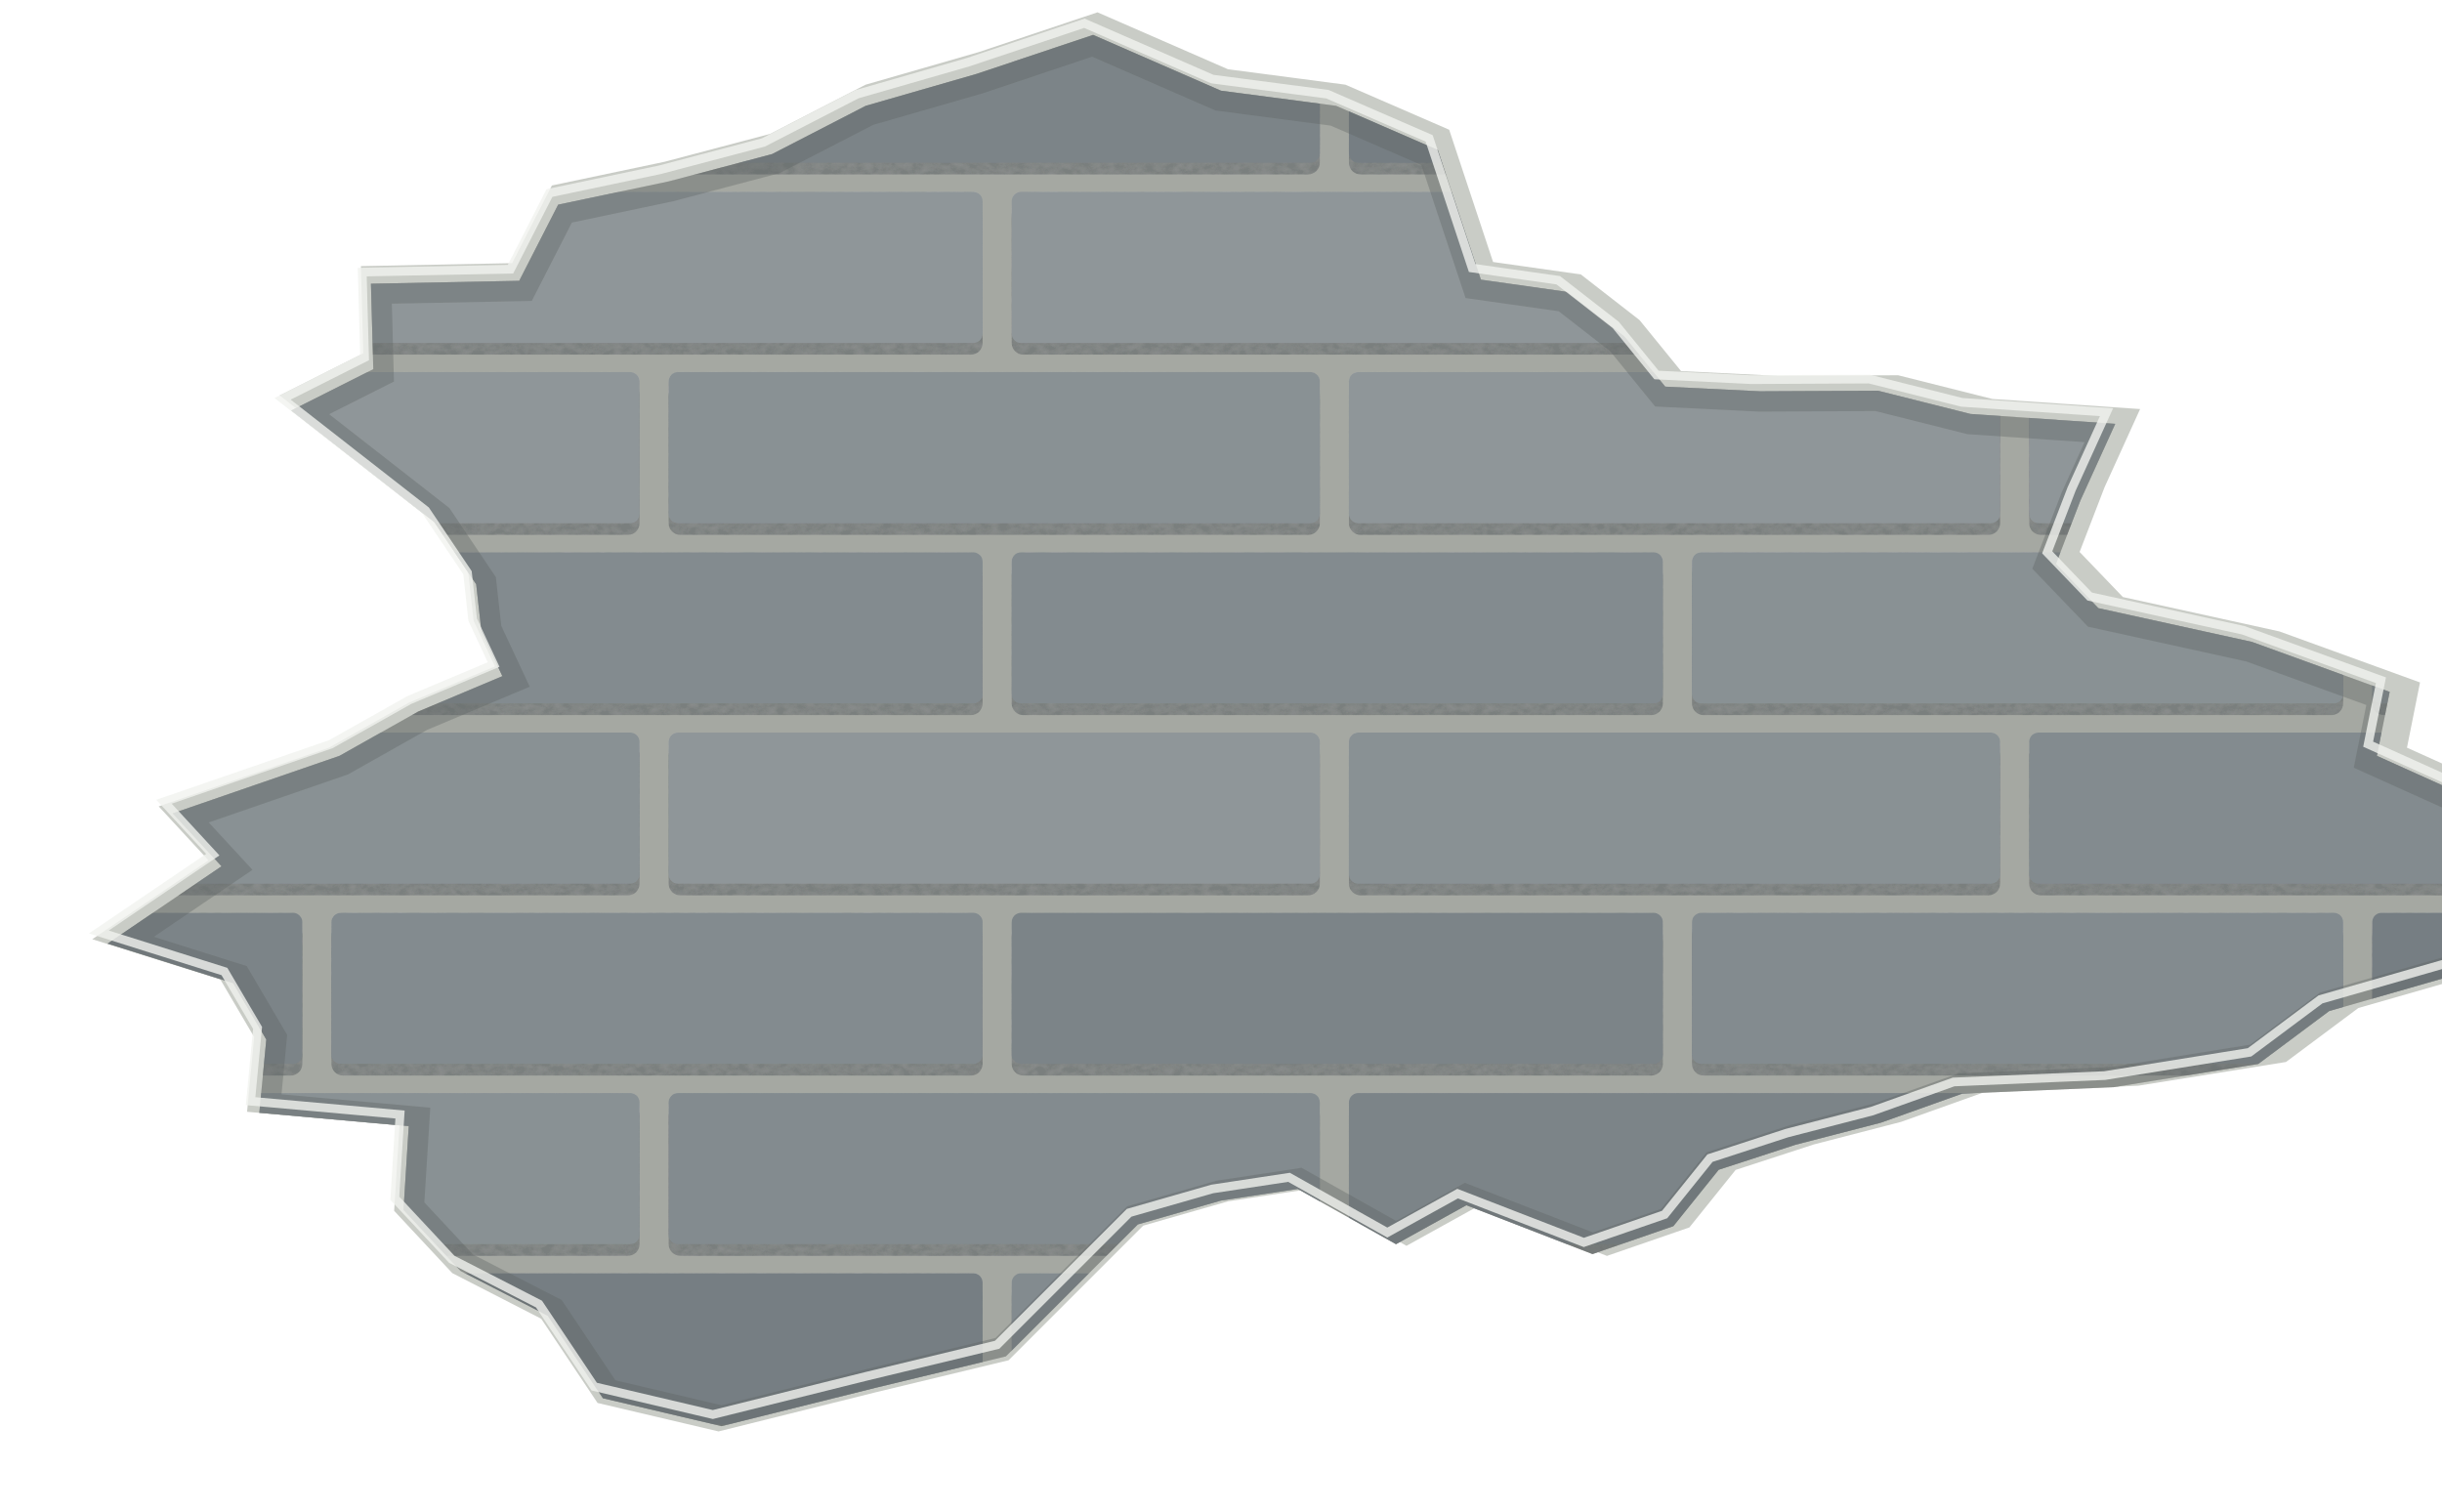
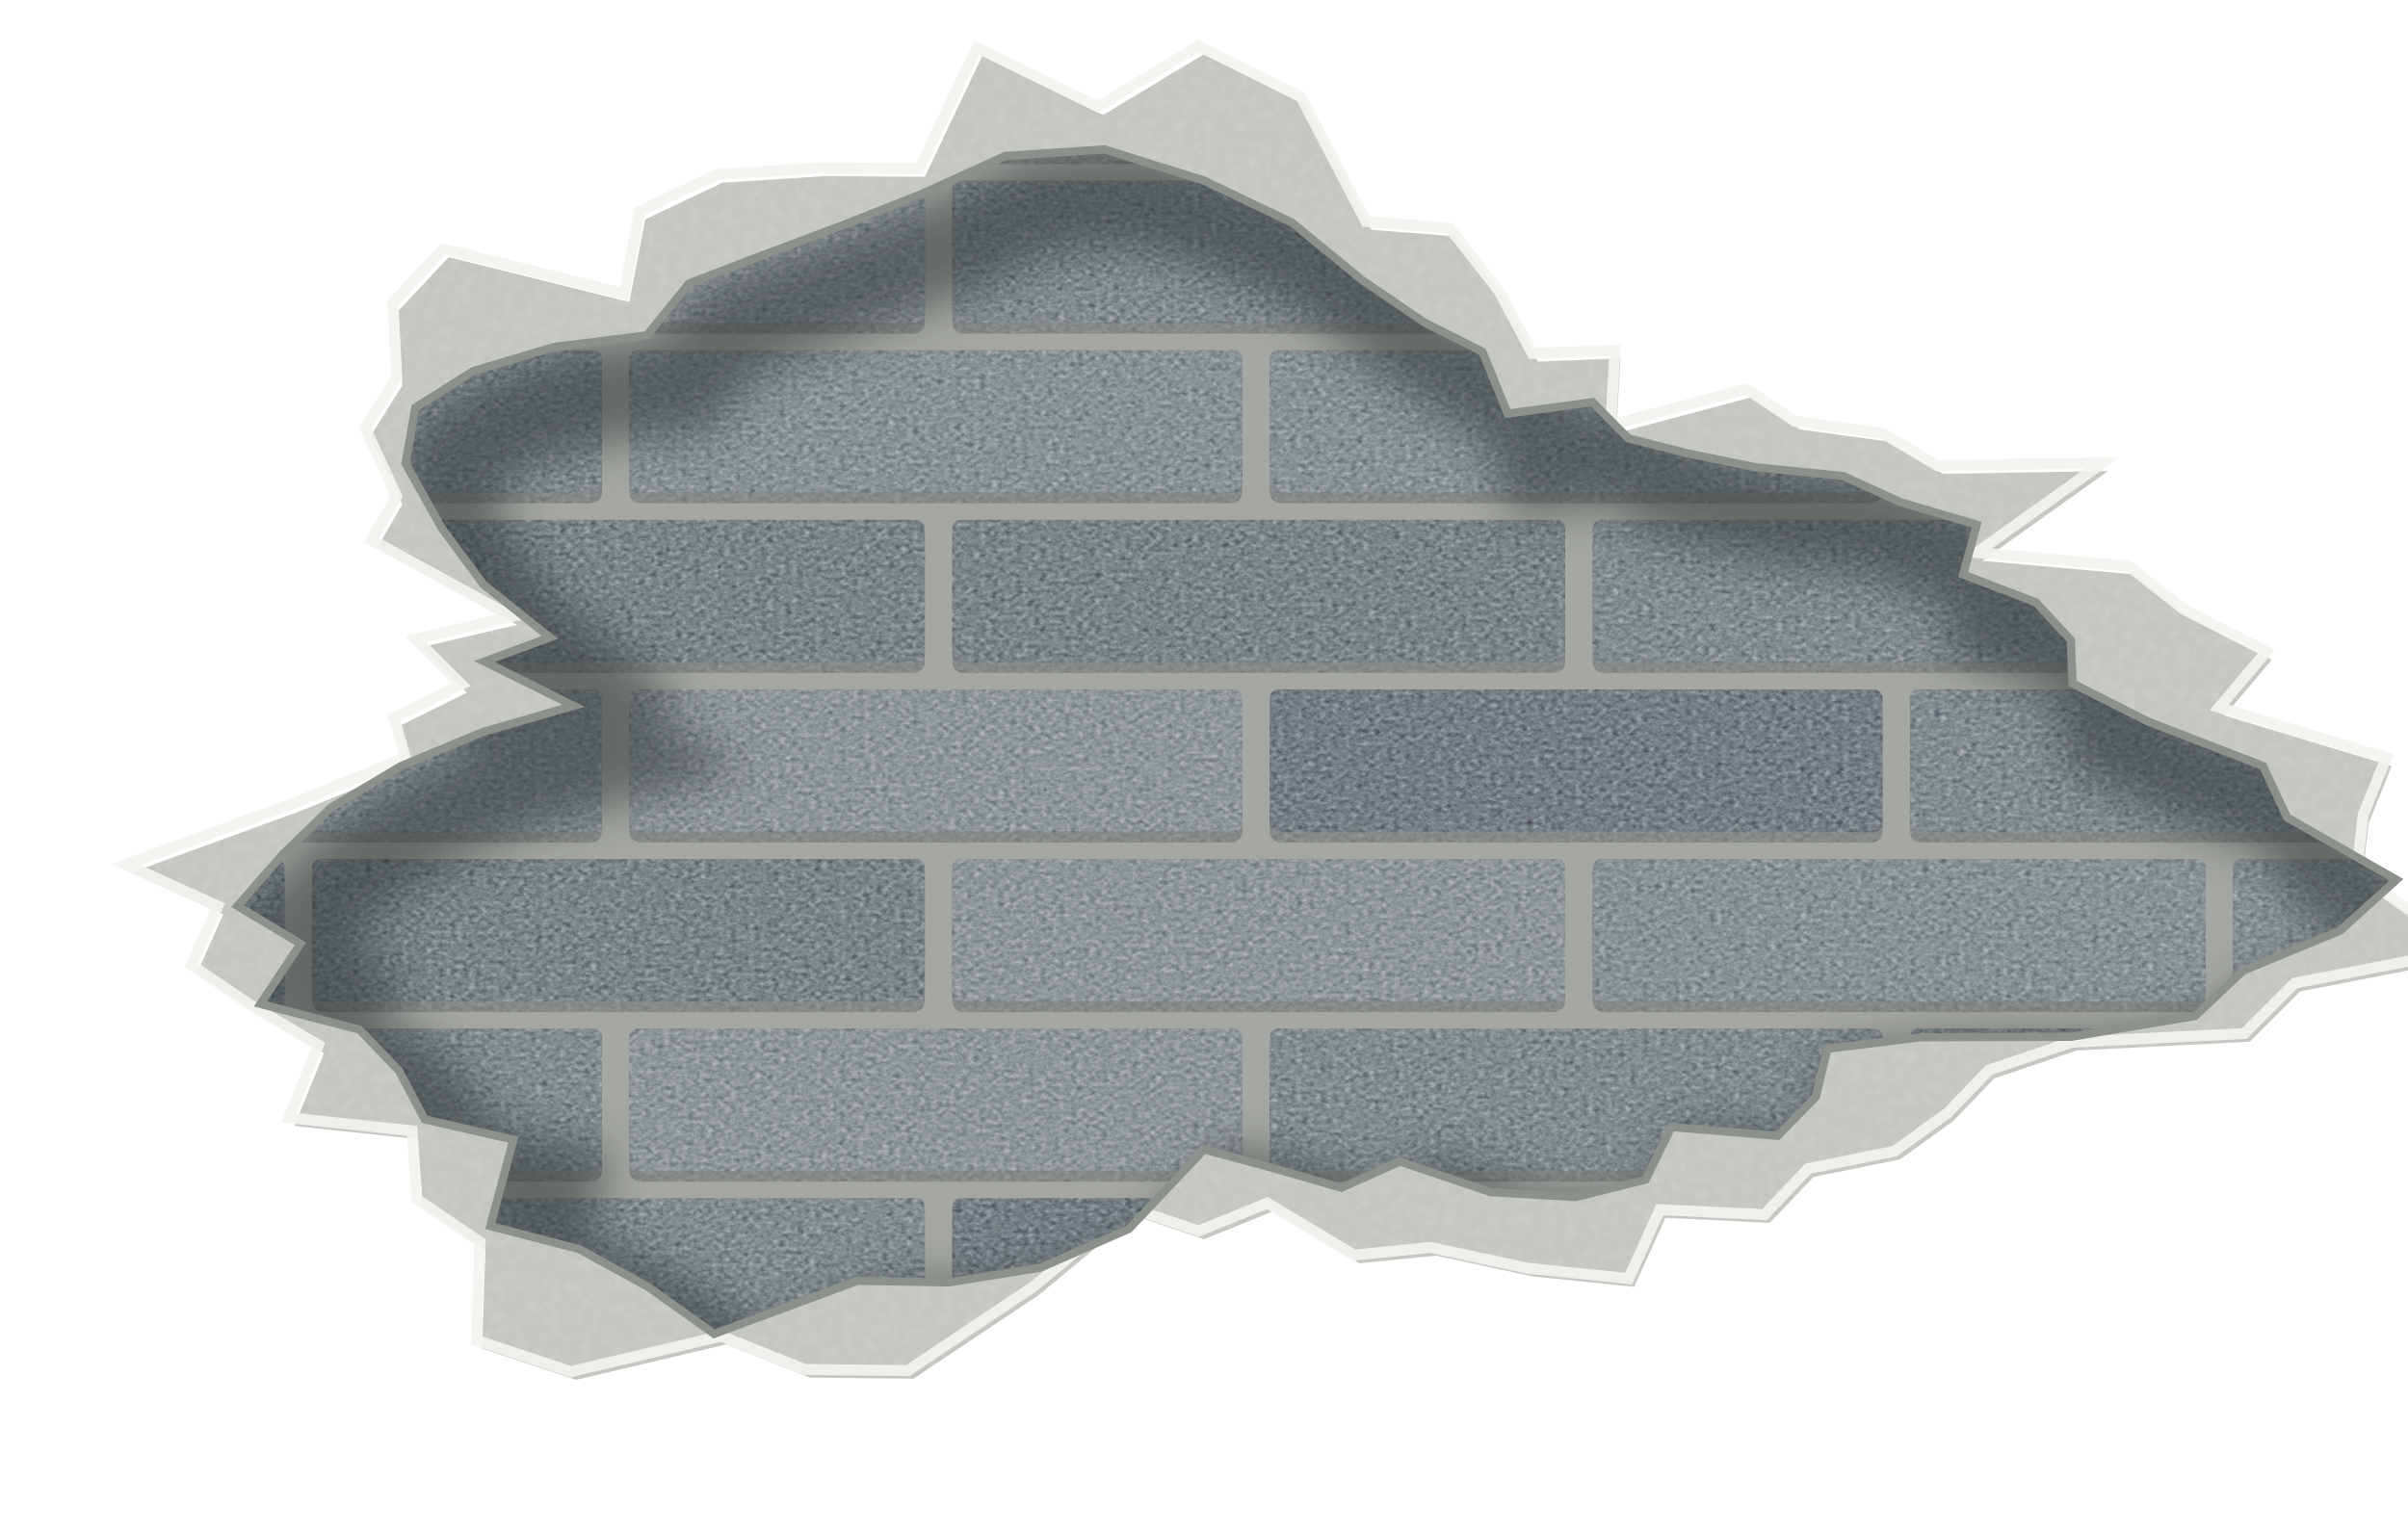
- <svg xmlns="http://www.w3.org/2000/svg" width="420" height="260" viewBox="0 0 420 260">
+ <svg xmlns="http://www.w3.org/2000/svg" width="440" height="280" viewBox="0 0 440 280">
  <defs>
    <clipPath id="c">
-       <path d="M408.8 130.0 L436.3 142.4 L439.0 155.3 L426.4 166.5 L400.6 173.9 L388.4 183.0 L363.5 187.0 L337.5 188.1 L323.5 193.1 L308.8 196.9 L295.6 201.2 L287.8 210.9 L273.9 215.7 L252.2 207.3 L240.1 214.0 L223.2 204.5 L210.0 206.5 L195.7 210.6 L173.0 233.3 L150.6 238.7 L124.1 245.3 L103.7 240.5 L94.2 226.3 L79.2 218.6 L69.4 208.1 L70.3 193.7 L44.6 191.4 L45.8 178.8 L40.1 169.1 L18.5 162.3 L38.1 149.0 L29.7 139.9 L58.4 130.0 L71.9 122.4 L86.4 116.3 L82.8 108.6 L81.9 100.5 L74.7 89.8 L50.1 70.6 L64.2 63.5 L63.8 48.8 L89.3 48.3 L96.0 35.2 L115.0 31.2 L132.8 26.5 L148.9 18.2 L168.0 12.7 L188.0 6.0 L210.0 15.6 L229.8 18.2 L247.3 25.8 L254.7 48.1 L269.5 50.2 L279.4 57.9 L286.4 66.5 L302.7 67.3 L323.0 67.2 L338.9 71.2 L363.8 72.9 L357.8 86.1 L353.6 97.0 L360.9 104.6 L387.3 110.4 L411.0 119.0Z" />
+       <path d="M413.5 140.0 L417.9 149.4 L437.9 160.8 L427.6 170.1 L409.9 177.4 L401.1 185.7 L378.5 189.5 L350.9 189.6 L333.9 191.7 L331.8 200.5 L324.8 207.6 L305.4 206.0 L300.7 215.6 L287.9 218.8 L272.4 217.9 L255.8 212.3 L245.1 217.1 L231.9 213.3 L220.0 210.1 L206.3 224.6 L190.1 231.7 L173.3 234.4 L156.7 234.1 L130.5 243.8 L118.4 235.2 L105.8 228.3 L89.6 224.1 L93.8 208.3 L77.6 204.6 L72.9 195.7 L65.7 188.2 L47.6 183.5 L54.9 172.5 L43.4 165.6 L51.7 156.1 L60.5 147.6 L73.3 140.0 L88.2 133.8 L104.8 129.0 L88.5 120.9 L100.5 116.5 L88.3 106.8 L80.7 96.5 L74.1 84.7 L75.9 74.5 L86.5 67.8 L101.3 63.4 L118.2 61.3 L125.9 51.8 L139.5 46.6 L153.6 41.3 L168.3 35.5 L183.7 28.5 L201.8 27.3 L220.0 33.0 L236.1 40.7 L248.9 51.2 L260.2 58.9 L270.9 64.3 L275.5 75.6 L291.0 73.5 L297.5 80.1 L308.5 82.9 L320.8 85.4 L336.8 87.0 L347.3 91.8 L361.2 95.9 L358.7 105.0 L372.0 110.1 L378.4 117.0 L378.7 124.9 L392.3 131.8Z" />
    </clipPath>
-     <filter id="clay" x="0" y="0" width="100%" height="100%">
-       <feTurbulence type="fractalNoise" baseFrequency=".6 .9" numOctaves="3" seed="7" />
-       <feColorMatrix type="matrix" values="0 0 0 0 .5  0 0 0 0 .5  0 0 0 0 .5  .9 .9 .9 0 -1.05" result="g" />
-       <feComposite in="g" in2="SourceGraphic" operator="in" result="gm" />
-       <feBlend in="gm" in2="SourceGraphic" mode="overlay" />
+     <clipPath id="e">
+       <path d="M437.0 140.0 L432.8 150.5 L431.6 161.1 L451.7 175.1 L420.3 181.2 L411.1 190.4 L379.5 192.0 L364.4 197.1 L356.9 204.9 L347.2 211.9 L331.4 215.1 L323.4 223.5 L304.3 222.6 L298.6 235.2 L280.1 233.3 L262.4 229.5 L248.4 230.9 L232.6 221.4 L220.0 226.5 L207.3 222.2 L189.8 236.7 L166.9 252.0 L148.0 251.8 L132.8 245.7 L105.3 252.2 L88.1 246.5 L88.7 228.5 L77.2 220.7 L76.3 208.2 L53.8 205.8 L59.2 192.5 L47.2 185.5 L36.0 177.9 L40.8 167.1 L24.0 159.5 L55.0 148.2 L75.1 140.0 L73.0 132.7 L85.3 126.6 L77.0 118.3 L94.5 114.2 L68.9 100.2 L73.5 92.2 L67.7 79.7 L73.5 70.5 L72.8 56.8 L82.0 47.0 L115.0 55.2 L117.9 40.1 L132.0 33.4 L150.6 32.2 L169.0 32.3 L179.5 10.2 L201.6 21.0 L220.0 9.9 L238.7 19.2 L250.6 42.0 L265.9 43.2 L274.9 54.7 L281.0 66.1 L296.1 65.5 L295.3 79.2 L320.1 72.6 L328.9 78.5 L345.0 80.7 L355.0 86.6 L385.2 86.1 L362.2 102.5 L390.0 105.0 L399.9 112.8 L415.1 120.6 L406.5 130.8Z" />
+     </clipPath>
+     <filter id="clay" x="0" y="0" width="100%" height="100%" color-interpolation-filters="sRGB">
+       <feTurbulence type="fractalNoise" baseFrequency=".9 1.3" numOctaves="3" seed="7" result="n" />
+       <feColorMatrix in="n" type="matrix" values=".24 .24 .24 0 .14  .24 .24 .24 0 .14  .24 .24 .24 0 .14  0 0 0 0 1" result="g" />
+       <feBlend in="g" in2="SourceGraphic" mode="overlay" result="b" />
+       <feComposite in="b" in2="SourceGraphic" operator="in" />
+     </filter>
+     <filter id="lip" x="-10%" y="-10%" width="120%" height="120%">
+       <feGaussianBlur stdDeviation="4" />
+     </filter>
+     <filter id="crumb" x="0" y="0" width="100%" height="100%">
+       <feTurbulence type="fractalNoise" baseFrequency=".5" numOctaves="2" seed="11" />
+       <feColorMatrix type="matrix" values="0 0 0 0 .62  0 0 0 0 .63  0 0 0 0 .6  0 0 0 1.4 -.55" />
+       <feComposite in2="SourceGraphic" operator="in" />
    </filter>
  </defs>
-   <path d="M408.8 130.0 L436.3 142.4 L439.0 155.3 L426.4 166.5 L400.6 173.9 L388.4 183.0 L363.5 187.0 L337.5 188.1 L323.5 193.1 L308.8 196.9 L295.6 201.2 L287.8 210.9 L273.9 215.7 L252.2 207.3 L240.1 214.0 L223.2 204.5 L210.0 206.5 L195.7 210.6 L173.0 233.3 L150.6 238.7 L124.1 245.3 L103.7 240.5 L94.2 226.3 L79.2 218.6 L69.4 208.1 L70.3 193.7 L44.6 191.4 L45.8 178.8 L40.1 169.1 L18.5 162.3 L38.1 149.0 L29.7 139.9 L58.4 130.0 L71.9 122.4 L86.4 116.3 L82.8 108.6 L81.9 100.5 L74.7 89.8 L50.1 70.6 L64.2 63.5 L63.8 48.8 L89.3 48.3 L96.0 35.2 L115.0 31.2 L132.8 26.5 L148.9 18.2 L168.0 12.7 L188.0 6.0 L210.0 15.6 L229.8 18.2 L247.3 25.8 L254.7 48.1 L269.5 50.2 L279.4 57.9 L286.4 66.5 L302.7 67.3 L323.0 67.2 L338.9 71.2 L363.8 72.9 L357.8 86.1 L353.6 97.0 L360.9 104.6 L387.3 110.4 L411.0 119.0Z" fill="#c9ccc6" transform="translate(-3 -4) scale(1.02)" />
+   <path d="M437.0 140.0 L432.8 150.5 L431.6 161.1 L451.7 175.1 L420.3 181.2 L411.1 190.4 L379.5 192.0 L364.4 197.1 L356.9 204.9 L347.2 211.9 L331.4 215.1 L323.4 223.5 L304.3 222.6 L298.6 235.2 L280.1 233.3 L262.4 229.5 L248.4 230.9 L232.6 221.4 L220.0 226.5 L207.3 222.2 L189.8 236.7 L166.9 252.0 L148.0 251.8 L132.8 245.7 L105.3 252.2 L88.1 246.5 L88.7 228.5 L77.2 220.7 L76.3 208.2 L53.8 205.8 L59.2 192.5 L47.2 185.5 L36.0 177.9 L40.8 167.1 L24.0 159.5 L55.0 148.2 L75.1 140.0 L73.0 132.7 L85.3 126.6 L77.0 118.3 L94.5 114.2 L68.9 100.2 L73.5 92.2 L67.7 79.7 L73.5 70.5 L72.8 56.8 L82.0 47.0 L115.0 55.2 L117.9 40.1 L132.0 33.4 L150.6 32.2 L169.0 32.3 L179.5 10.2 L201.6 21.0 L220.0 9.9 L238.7 19.2 L250.6 42.0 L265.9 43.2 L274.9 54.7 L281.0 66.1 L296.1 65.5 L295.3 79.2 L320.1 72.6 L328.9 78.5 L345.0 80.7 L355.0 86.6 L385.2 86.1 L362.2 102.5 L390.0 105.0 L399.9 112.8 L415.1 120.6 L406.5 130.8Z" fill="#c4c7c0" />
+   <g clip-path="url(#e)">
+     <rect width="440" height="280" fill="#c4c7c0" filter="url(#crumb)" />
+   </g>
+   <path d="M437.0 140.0 L432.8 150.5 L431.6 161.1 L451.7 175.1 L420.3 181.2 L411.1 190.4 L379.5 192.0 L364.4 197.1 L356.9 204.9 L347.2 211.9 L331.4 215.1 L323.4 223.5 L304.3 222.6 L298.6 235.2 L280.1 233.3 L262.4 229.5 L248.4 230.9 L232.6 221.4 L220.0 226.5 L207.3 222.2 L189.8 236.7 L166.9 252.0 L148.0 251.8 L132.8 245.7 L105.3 252.2 L88.1 246.5 L88.7 228.5 L77.2 220.7 L76.3 208.2 L53.8 205.8 L59.2 192.5 L47.2 185.5 L36.0 177.9 L40.8 167.1 L24.0 159.5 L55.0 148.2 L75.1 140.0 L73.0 132.7 L85.3 126.6 L77.0 118.3 L94.5 114.2 L68.9 100.2 L73.5 92.2 L67.7 79.7 L73.5 70.5 L72.8 56.8 L82.0 47.0 L115.0 55.2 L117.9 40.1 L132.0 33.4 L150.6 32.2 L169.0 32.3 L179.5 10.2 L201.6 21.0 L220.0 9.9 L238.7 19.2 L250.6 42.0 L265.9 43.2 L274.9 54.7 L281.0 66.1 L296.1 65.5 L295.3 79.2 L320.1 72.6 L328.9 78.5 L345.0 80.7 L355.0 86.6 L385.2 86.1 L362.2 102.5 L390.0 105.0 L399.9 112.8 L415.1 120.6 L406.5 130.8Z" fill="none" stroke="#f3f4f0" stroke-width="2" opacity=".9" transform="translate(-1 -1.5)" />
  <g clip-path="url(#c)">
-     <rect width="420" height="260" fill="#a5a8a2" />
+     <rect width="440" height="280" fill="#a5a8a2" />
    <g filter="url(#clay)">
      <rect x="-2" y="4" width="112" height="26" rx="2" fill="#4f5558" opacity=".5" />
-       <rect x="-2" y="2" width="112" height="26" rx="1.6" fill="#767e83" />
+       <rect x="-2" y="2" width="112" height="26" rx="1.6" fill="#899194" />
      <rect x="115" y="4" width="112" height="26" rx="2" fill="#4f5558" opacity=".5" />
-       <rect x="115" y="2" width="112" height="26" rx="1.6" fill="#7c8488" />
+       <rect x="115" y="2" width="112" height="26" rx="1.6" fill="#8f9699" />
      <rect x="232" y="4" width="112" height="26" rx="2" fill="#4f5558" opacity=".5" />
      <rect x="232" y="2" width="112" height="26" rx="1.6" fill="#767e83" />
      <rect x="349" y="4" width="112" height="26" rx="2" fill="#4f5558" opacity=".5" />
-       <rect x="349" y="2" width="112" height="26" rx="1.6" fill="#7c8488" />
+       <rect x="349" y="2" width="112" height="26" rx="1.6" fill="#838b8f" />
      <rect x="-60" y="35" width="112" height="26" rx="2" fill="#4f5558" opacity=".5" />
-       <rect x="-60" y="33" width="112" height="26" rx="1.6" fill="#8f9699" />
+       <rect x="-60" y="33" width="112" height="26" rx="1.6" fill="#899194" />
      <rect x="57" y="35" width="112" height="26" rx="2" fill="#4f5558" opacity=".5" />
      <rect x="57" y="33" width="112" height="26" rx="1.6" fill="#8f9699" />
      <rect x="174" y="35" width="112" height="26" rx="2" fill="#4f5558" opacity=".5" />
-       <rect x="174" y="33" width="112" height="26" rx="1.6" fill="#8f9699" />
+       <rect x="174" y="33" width="112" height="26" rx="1.6" fill="#838b8f" />
      <rect x="291" y="35" width="112" height="26" rx="2" fill="#4f5558" opacity=".5" />
-       <rect x="291" y="33" width="112" height="26" rx="1.6" fill="#838b8f" />
+       <rect x="291" y="33" width="112" height="26" rx="1.6" fill="#899194" />
      <rect x="408" y="35" width="112" height="26" rx="2" fill="#4f5558" opacity=".5" />
-       <rect x="408" y="33" width="112" height="26" rx="1.6" fill="#8f9699" />
+       <rect x="408" y="33" width="112" height="26" rx="1.6" fill="#767e83" />
      <rect x="-2" y="66" width="112" height="26" rx="2" fill="#4f5558" opacity=".5" />
-       <rect x="-2" y="64" width="112" height="26" rx="1.6" fill="#8f9699" />
+       <rect x="-2" y="64" width="112" height="26" rx="1.6" fill="#838b8f" />
      <rect x="115" y="66" width="112" height="26" rx="2" fill="#4f5558" opacity=".5" />
      <rect x="115" y="64" width="112" height="26" rx="1.6" fill="#899194" />
      <rect x="232" y="66" width="112" height="26" rx="2" fill="#4f5558" opacity=".5" />
-       <rect x="232" y="64" width="112" height="26" rx="1.6" fill="#8f9699" />
+       <rect x="232" y="64" width="112" height="26" rx="1.6" fill="#899194" />
      <rect x="349" y="66" width="112" height="26" rx="2" fill="#4f5558" opacity=".5" />
-       <rect x="349" y="64" width="112" height="26" rx="1.6" fill="#8f9699" />
+       <rect x="349" y="64" width="112" height="26" rx="1.6" fill="#838b8f" />
      <rect x="-60" y="97" width="112" height="26" rx="2" fill="#4f5558" opacity=".5" />
-       <rect x="-60" y="95" width="112" height="26" rx="1.6" fill="#7c8488" />
+       <rect x="-60" y="95" width="112" height="26" rx="1.6" fill="#899194" />
      <rect x="57" y="97" width="112" height="26" rx="2" fill="#4f5558" opacity=".5" />
-       <rect x="57" y="95" width="112" height="26" rx="1.6" fill="#838b8f" />
+       <rect x="57" y="95" width="112" height="26" rx="1.6" fill="#7c8488" />
      <rect x="174" y="97" width="112" height="26" rx="2" fill="#4f5558" opacity=".5" />
-       <rect x="174" y="95" width="112" height="26" rx="1.6" fill="#838b8f" />
+       <rect x="174" y="95" width="112" height="26" rx="1.6" fill="#7c8488" />
      <rect x="291" y="97" width="112" height="26" rx="2" fill="#4f5558" opacity=".5" />
-       <rect x="291" y="95" width="112" height="26" rx="1.6" fill="#899194" />
+       <rect x="291" y="95" width="112" height="26" rx="1.6" fill="#838b8f" />
      <rect x="408" y="97" width="112" height="26" rx="2" fill="#4f5558" opacity=".5" />
      <rect x="408" y="95" width="112" height="26" rx="1.6" fill="#899194" />
      <rect x="-2" y="128" width="112" height="26" rx="2" fill="#4f5558" opacity=".5" />
      <rect x="-2" y="126" width="112" height="26" rx="1.6" fill="#899194" />
      <rect x="115" y="128" width="112" height="26" rx="2" fill="#4f5558" opacity=".5" />
      <rect x="115" y="126" width="112" height="26" rx="1.6" fill="#8f9699" />
      <rect x="232" y="128" width="112" height="26" rx="2" fill="#4f5558" opacity=".5" />
-       <rect x="232" y="126" width="112" height="26" rx="1.6" fill="#899194" />
+       <rect x="232" y="126" width="112" height="26" rx="1.6" fill="#767e83" />
      <rect x="349" y="128" width="112" height="26" rx="2" fill="#4f5558" opacity=".5" />
      <rect x="349" y="126" width="112" height="26" rx="1.6" fill="#838b8f" />
      <rect x="-60" y="159" width="112" height="26" rx="2" fill="#4f5558" opacity=".5" />
-       <rect x="-60" y="157" width="112" height="26" rx="1.6" fill="#7c8488" />
+       <rect x="-60" y="157" width="112" height="26" rx="1.6" fill="#767e83" />
      <rect x="57" y="159" width="112" height="26" rx="2" fill="#4f5558" opacity=".5" />
-       <rect x="57" y="157" width="112" height="26" rx="1.6" fill="#838b8f" />
+       <rect x="57" y="157" width="112" height="26" rx="1.6" fill="#7c8488" />
      <rect x="174" y="159" width="112" height="26" rx="2" fill="#4f5558" opacity=".5" />
-       <rect x="174" y="157" width="112" height="26" rx="1.6" fill="#7c8488" />
+       <rect x="174" y="157" width="112" height="26" rx="1.6" fill="#8f9699" />
      <rect x="291" y="159" width="112" height="26" rx="2" fill="#4f5558" opacity=".5" />
-       <rect x="291" y="157" width="112" height="26" rx="1.6" fill="#838b8f" />
+       <rect x="291" y="157" width="112" height="26" rx="1.6" fill="#899194" />
      <rect x="408" y="159" width="112" height="26" rx="2" fill="#4f5558" opacity=".5" />
-       <rect x="408" y="157" width="112" height="26" rx="1.6" fill="#767e83" />
+       <rect x="408" y="157" width="112" height="26" rx="1.6" fill="#899194" />
      <rect x="-2" y="190" width="112" height="26" rx="2" fill="#4f5558" opacity=".5" />
-       <rect x="-2" y="188" width="112" height="26" rx="1.6" fill="#899194" />
+       <rect x="-2" y="188" width="112" height="26" rx="1.6" fill="#838b8f" />
      <rect x="115" y="190" width="112" height="26" rx="2" fill="#4f5558" opacity=".5" />
-       <rect x="115" y="188" width="112" height="26" rx="1.6" fill="#838b8f" />
+       <rect x="115" y="188" width="112" height="26" rx="1.6" fill="#8f9699" />
      <rect x="232" y="190" width="112" height="26" rx="2" fill="#4f5558" opacity=".5" />
-       <rect x="232" y="188" width="112" height="26" rx="1.6" fill="#7c8488" />
+       <rect x="232" y="188" width="112" height="26" rx="1.6" fill="#838b8f" />
      <rect x="349" y="190" width="112" height="26" rx="2" fill="#4f5558" opacity=".5" />
-       <rect x="349" y="188" width="112" height="26" rx="1.6" fill="#8f9699" />
+       <rect x="349" y="188" width="112" height="26" rx="1.6" fill="#7c8488" />
      <rect x="-60" y="221" width="112" height="26" rx="2" fill="#4f5558" opacity=".5" />
-       <rect x="-60" y="219" width="112" height="26" rx="1.6" fill="#838b8f" />
+       <rect x="-60" y="219" width="112" height="26" rx="1.6" fill="#7c8488" />
      <rect x="57" y="221" width="112" height="26" rx="2" fill="#4f5558" opacity=".5" />
-       <rect x="57" y="219" width="112" height="26" rx="1.6" fill="#767e83" />
+       <rect x="57" y="219" width="112" height="26" rx="1.6" fill="#838b8f" />
      <rect x="174" y="221" width="112" height="26" rx="2" fill="#4f5558" opacity=".5" />
-       <rect x="174" y="219" width="112" height="26" rx="1.6" fill="#838b8f" />
+       <rect x="174" y="219" width="112" height="26" rx="1.6" fill="#767e83" />
      <rect x="291" y="221" width="112" height="26" rx="2" fill="#4f5558" opacity=".5" />
-       <rect x="291" y="219" width="112" height="26" rx="1.6" fill="#8f9699" />
+       <rect x="291" y="219" width="112" height="26" rx="1.6" fill="#838b8f" />
      <rect x="408" y="221" width="112" height="26" rx="2" fill="#4f5558" opacity=".5" />
-       <rect x="408" y="219" width="112" height="26" rx="1.6" fill="#7c8488" />
+       <rect x="408" y="219" width="112" height="26" rx="1.6" fill="#767e83" />
      <rect x="-2" y="252" width="112" height="26" rx="2" fill="#4f5558" opacity=".5" />
-       <rect x="-2" y="250" width="112" height="26" rx="1.6" fill="#899194" />
+       <rect x="-2" y="250" width="112" height="26" rx="1.6" fill="#8f9699" />
      <rect x="115" y="252" width="112" height="26" rx="2" fill="#4f5558" opacity=".5" />
-       <rect x="115" y="250" width="112" height="26" rx="1.6" fill="#767e83" />
+       <rect x="115" y="250" width="112" height="26" rx="1.6" fill="#838b8f" />
      <rect x="232" y="252" width="112" height="26" rx="2" fill="#4f5558" opacity=".5" />
-       <rect x="232" y="250" width="112" height="26" rx="1.6" fill="#8f9699" />
+       <rect x="232" y="250" width="112" height="26" rx="1.6" fill="#838b8f" />
      <rect x="349" y="252" width="112" height="26" rx="2" fill="#4f5558" opacity=".5" />
      <rect x="349" y="250" width="112" height="26" rx="1.6" fill="#767e83" />
+       <rect x="-60" y="283" width="112" height="26" rx="2" fill="#4f5558" opacity=".5" />
+       <rect x="-60" y="281" width="112" height="26" rx="1.6" fill="#767e83" />
+       <rect x="57" y="283" width="112" height="26" rx="2" fill="#4f5558" opacity=".5" />
+       <rect x="57" y="281" width="112" height="26" rx="1.6" fill="#899194" />
+       <rect x="174" y="283" width="112" height="26" rx="2" fill="#4f5558" opacity=".5" />
+       <rect x="174" y="281" width="112" height="26" rx="1.6" fill="#838b8f" />
+       <rect x="291" y="283" width="112" height="26" rx="2" fill="#4f5558" opacity=".5" />
+       <rect x="291" y="281" width="112" height="26" rx="1.6" fill="#8f9699" />
+       <rect x="408" y="283" width="112" height="26" rx="2" fill="#4f5558" opacity=".5" />
+       <rect x="408" y="281" width="112" height="26" rx="1.6" fill="#767e83" />
    </g>
-     <path d="M408.8 130.0 L436.3 142.4 L439.0 155.3 L426.4 166.5 L400.6 173.9 L388.4 183.0 L363.5 187.0 L337.5 188.1 L323.5 193.1 L308.8 196.9 L295.6 201.2 L287.8 210.9 L273.9 215.7 L252.2 207.3 L240.1 214.0 L223.2 204.5 L210.0 206.5 L195.7 210.6 L173.0 233.3 L150.6 238.7 L124.1 245.3 L103.7 240.5 L94.2 226.3 L79.2 218.6 L69.4 208.1 L70.3 193.7 L44.6 191.4 L45.8 178.8 L40.1 169.1 L18.5 162.3 L38.1 149.0 L29.7 139.9 L58.4 130.0 L71.9 122.4 L86.4 116.3 L82.8 108.6 L81.9 100.5 L74.7 89.8 L50.1 70.6 L64.2 63.5 L63.8 48.8 L89.3 48.3 L96.0 35.2 L115.0 31.2 L132.8 26.5 L148.9 18.2 L168.0 12.7 L188.0 6.0 L210.0 15.6 L229.8 18.2 L247.3 25.8 L254.7 48.1 L269.5 50.2 L279.4 57.9 L286.4 66.5 L302.7 67.3 L323.0 67.2 L338.9 71.2 L363.8 72.9 L357.8 86.1 L353.6 97.0 L360.9 104.6 L387.3 110.4 L411.0 119.0Z" fill="none" stroke="#5d6260" stroke-width="7" opacity=".35" />
+     <path d="M413.5 140.0 L417.9 149.4 L437.9 160.8 L427.6 170.1 L409.9 177.4 L401.1 185.7 L378.5 189.5 L350.9 189.6 L333.9 191.7 L331.8 200.5 L324.8 207.6 L305.4 206.0 L300.7 215.6 L287.9 218.8 L272.4 217.9 L255.8 212.3 L245.1 217.1 L231.9 213.3 L220.0 210.1 L206.3 224.6 L190.1 231.7 L173.3 234.4 L156.7 234.1 L130.5 243.8 L118.4 235.2 L105.8 228.3 L89.6 224.1 L93.8 208.3 L77.6 204.6 L72.9 195.7 L65.7 188.2 L47.6 183.5 L54.9 172.5 L43.4 165.6 L51.7 156.1 L60.5 147.6 L73.3 140.0 L88.2 133.8 L104.8 129.0 L88.5 120.9 L100.5 116.5 L88.3 106.8 L80.7 96.5 L74.1 84.7 L75.9 74.5 L86.5 67.8 L101.3 63.4 L118.2 61.3 L125.9 51.8 L139.5 46.6 L153.6 41.3 L168.3 35.5 L183.7 28.5 L201.8 27.3 L220.0 33.0 L236.1 40.7 L248.9 51.2 L260.2 58.9 L270.9 64.3 L275.5 75.6 L291.0 73.5 L297.5 80.1 L308.5 82.9 L320.8 85.4 L336.8 87.0 L347.3 91.8 L361.2 95.9 L358.7 105.0 L372.0 110.1 L378.4 117.0 L378.7 124.9 L392.3 131.8Z" fill="none" stroke="#2f3436" stroke-width="18" opacity=".55" filter="url(#lip)" transform="translate(7 9)" />
  </g>
-   <path d="M408.8 130.0 L436.3 142.4 L439.0 155.3 L426.4 166.5 L400.6 173.9 L388.4 183.0 L363.5 187.0 L337.5 188.1 L323.5 193.1 L308.8 196.9 L295.6 201.2 L287.8 210.9 L273.9 215.7 L252.2 207.3 L240.1 214.0 L223.2 204.5 L210.0 206.5 L195.7 210.6 L173.0 233.3 L150.6 238.7 L124.1 245.3 L103.7 240.5 L94.2 226.3 L79.2 218.6 L69.4 208.1 L70.3 193.7 L44.6 191.4 L45.8 178.8 L40.1 169.1 L18.5 162.3 L38.1 149.0 L29.7 139.9 L58.4 130.0 L71.9 122.4 L86.4 116.3 L82.8 108.6 L81.9 100.5 L74.7 89.8 L50.1 70.6 L64.2 63.5 L63.8 48.8 L89.3 48.3 L96.0 35.2 L115.0 31.2 L132.8 26.5 L148.9 18.2 L168.0 12.7 L188.0 6.0 L210.0 15.6 L229.8 18.2 L247.3 25.8 L254.7 48.1 L269.5 50.2 L279.4 57.9 L286.4 66.5 L302.7 67.3 L323.0 67.2 L338.9 71.2 L363.8 72.9 L357.8 86.1 L353.6 97.0 L360.9 104.6 L387.3 110.4 L411.0 119.0Z" fill="none" stroke="#f1f3ef" stroke-width="1.5" opacity=".8" transform="translate(-1.5 -2)" />
+   <path d="M413.5 140.0 L417.9 149.4 L437.9 160.8 L427.6 170.1 L409.9 177.4 L401.1 185.7 L378.5 189.5 L350.9 189.6 L333.9 191.7 L331.8 200.5 L324.8 207.6 L305.4 206.0 L300.7 215.6 L287.9 218.8 L272.4 217.9 L255.8 212.3 L245.1 217.1 L231.9 213.3 L220.0 210.1 L206.3 224.6 L190.1 231.7 L173.3 234.4 L156.7 234.1 L130.5 243.8 L118.4 235.2 L105.8 228.3 L89.6 224.1 L93.8 208.3 L77.6 204.6 L72.9 195.7 L65.7 188.2 L47.6 183.5 L54.9 172.5 L43.4 165.6 L51.7 156.1 L60.5 147.6 L73.3 140.0 L88.2 133.8 L104.8 129.0 L88.5 120.9 L100.5 116.5 L88.3 106.8 L80.7 96.5 L74.1 84.7 L75.9 74.5 L86.5 67.8 L101.3 63.4 L118.2 61.3 L125.9 51.8 L139.5 46.6 L153.6 41.3 L168.3 35.5 L183.7 28.5 L201.8 27.3 L220.0 33.0 L236.1 40.7 L248.9 51.2 L260.2 58.9 L270.9 64.3 L275.5 75.6 L291.0 73.5 L297.5 80.1 L308.5 82.9 L320.8 85.4 L336.8 87.0 L347.3 91.8 L361.2 95.9 L358.7 105.0 L372.0 110.1 L378.4 117.0 L378.7 124.9 L392.3 131.8Z" fill="none" stroke="#8d918b" stroke-width="1.5" />
</svg>
